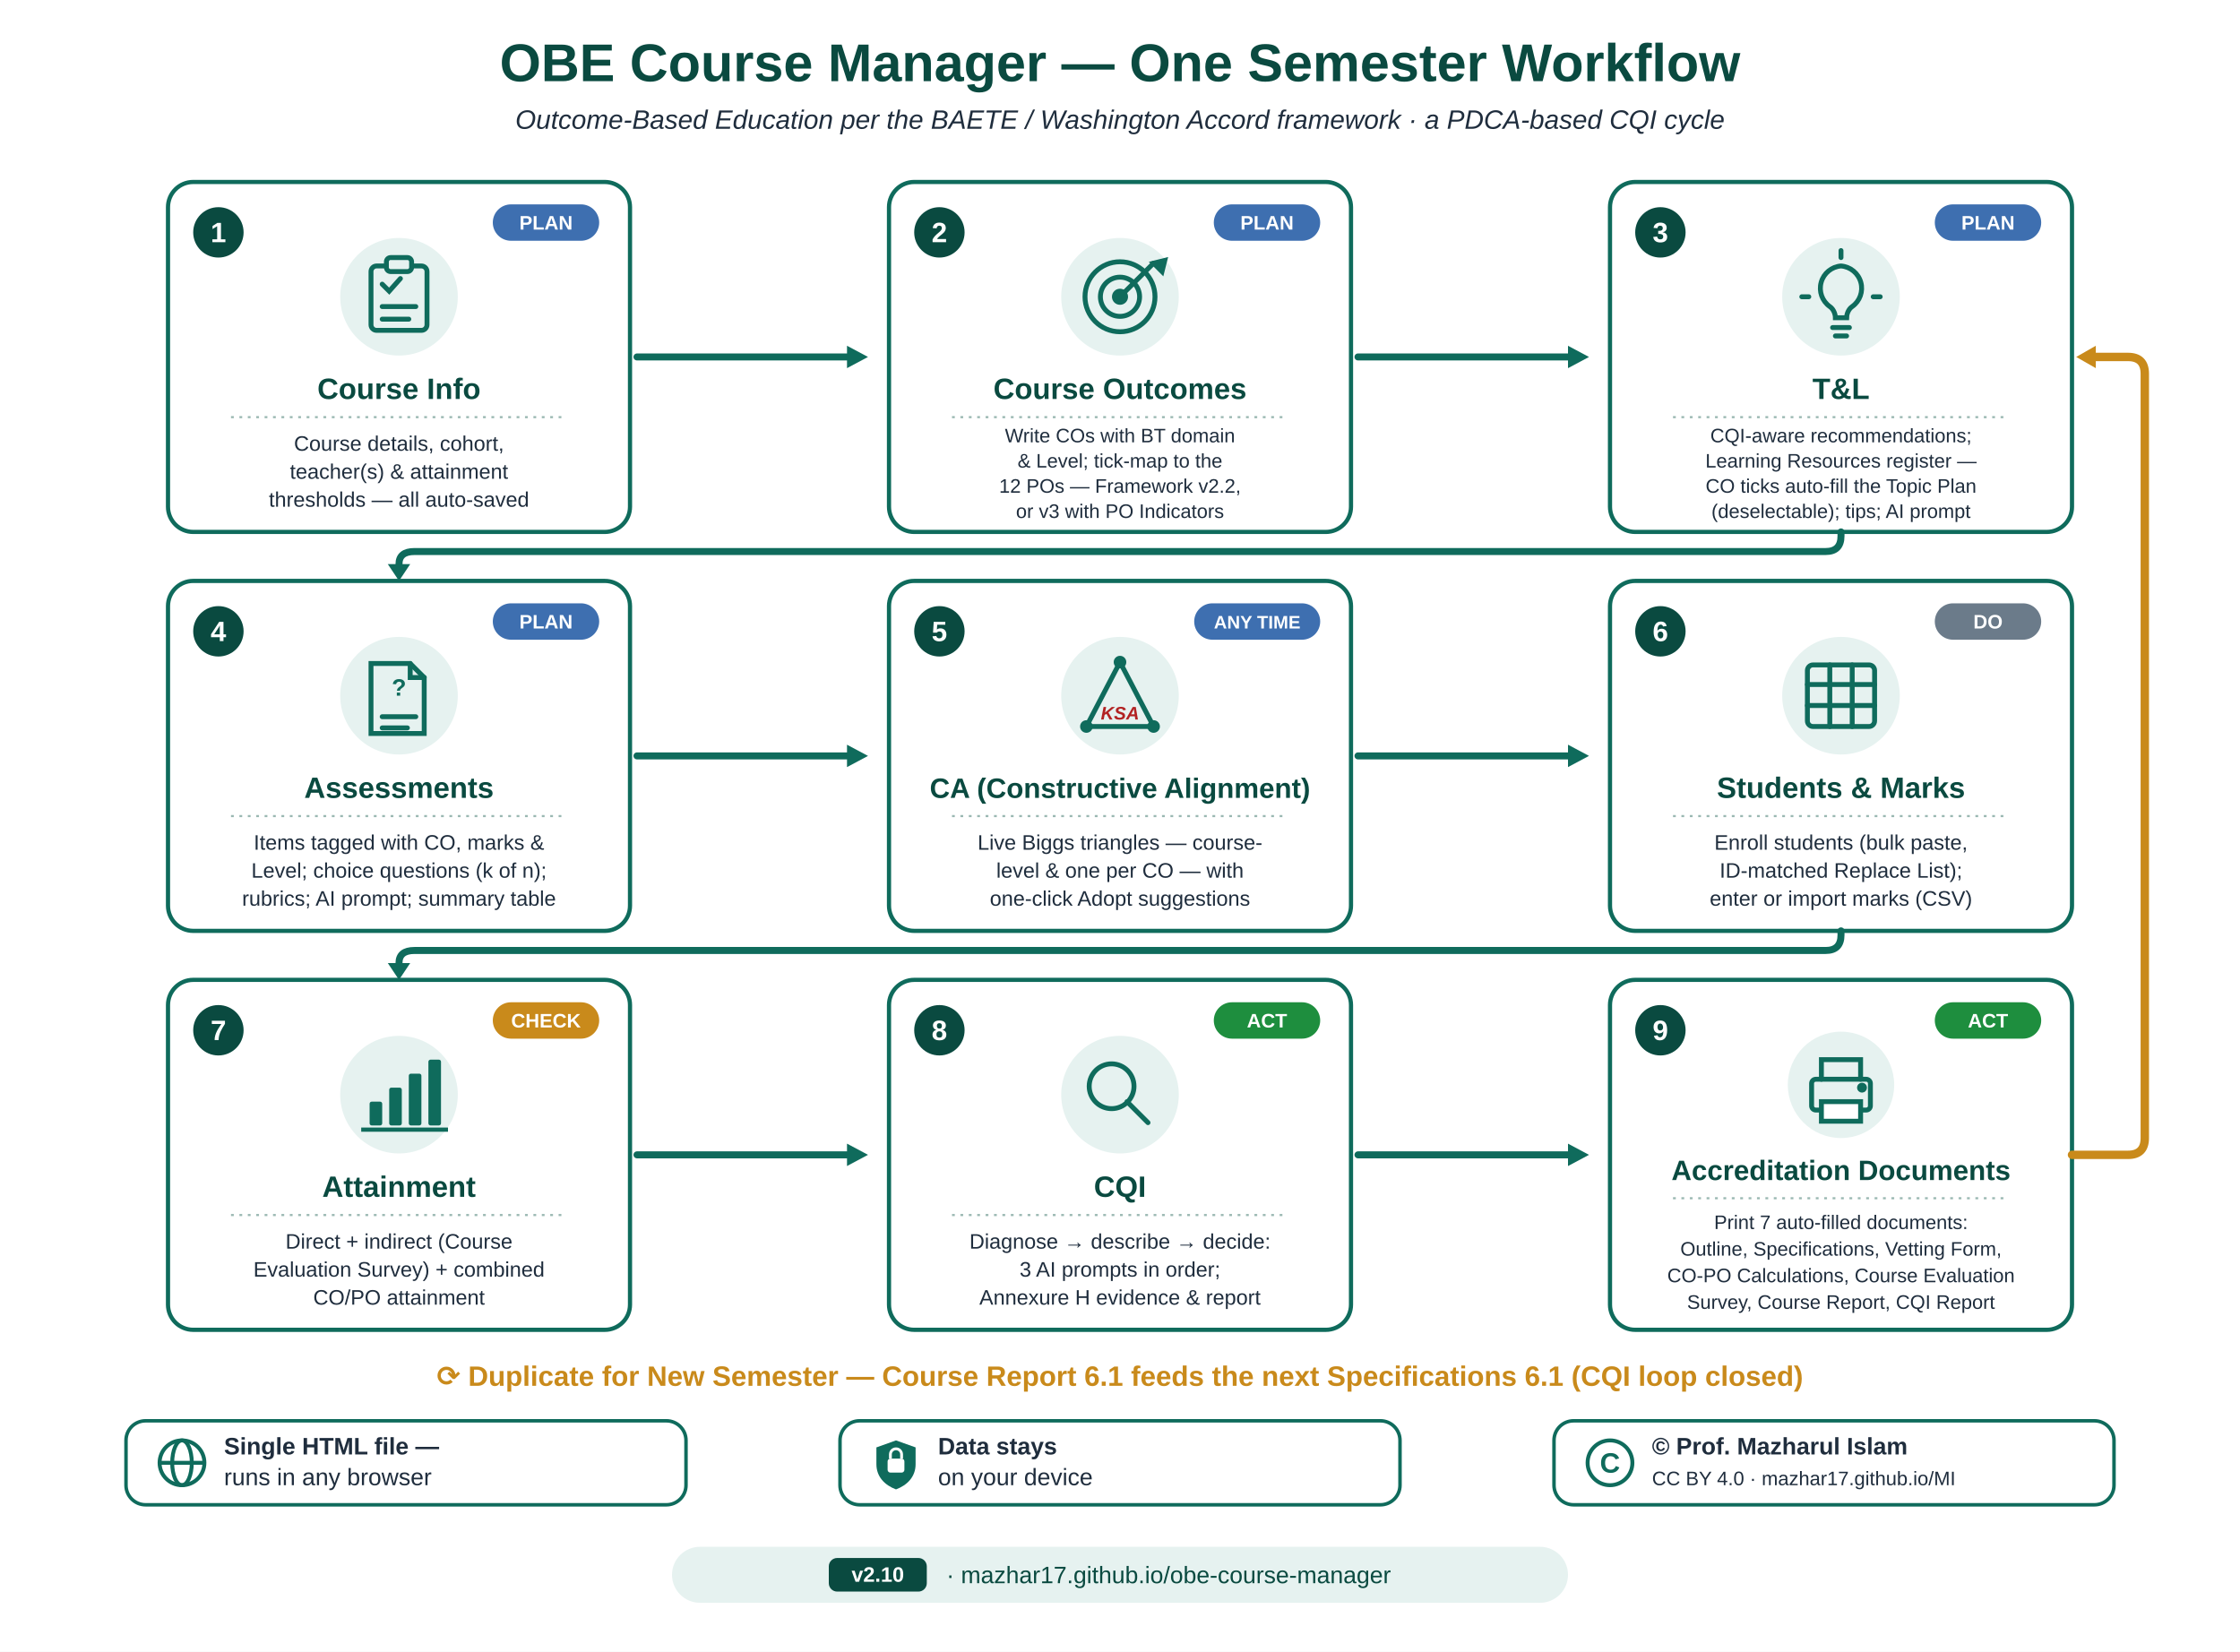
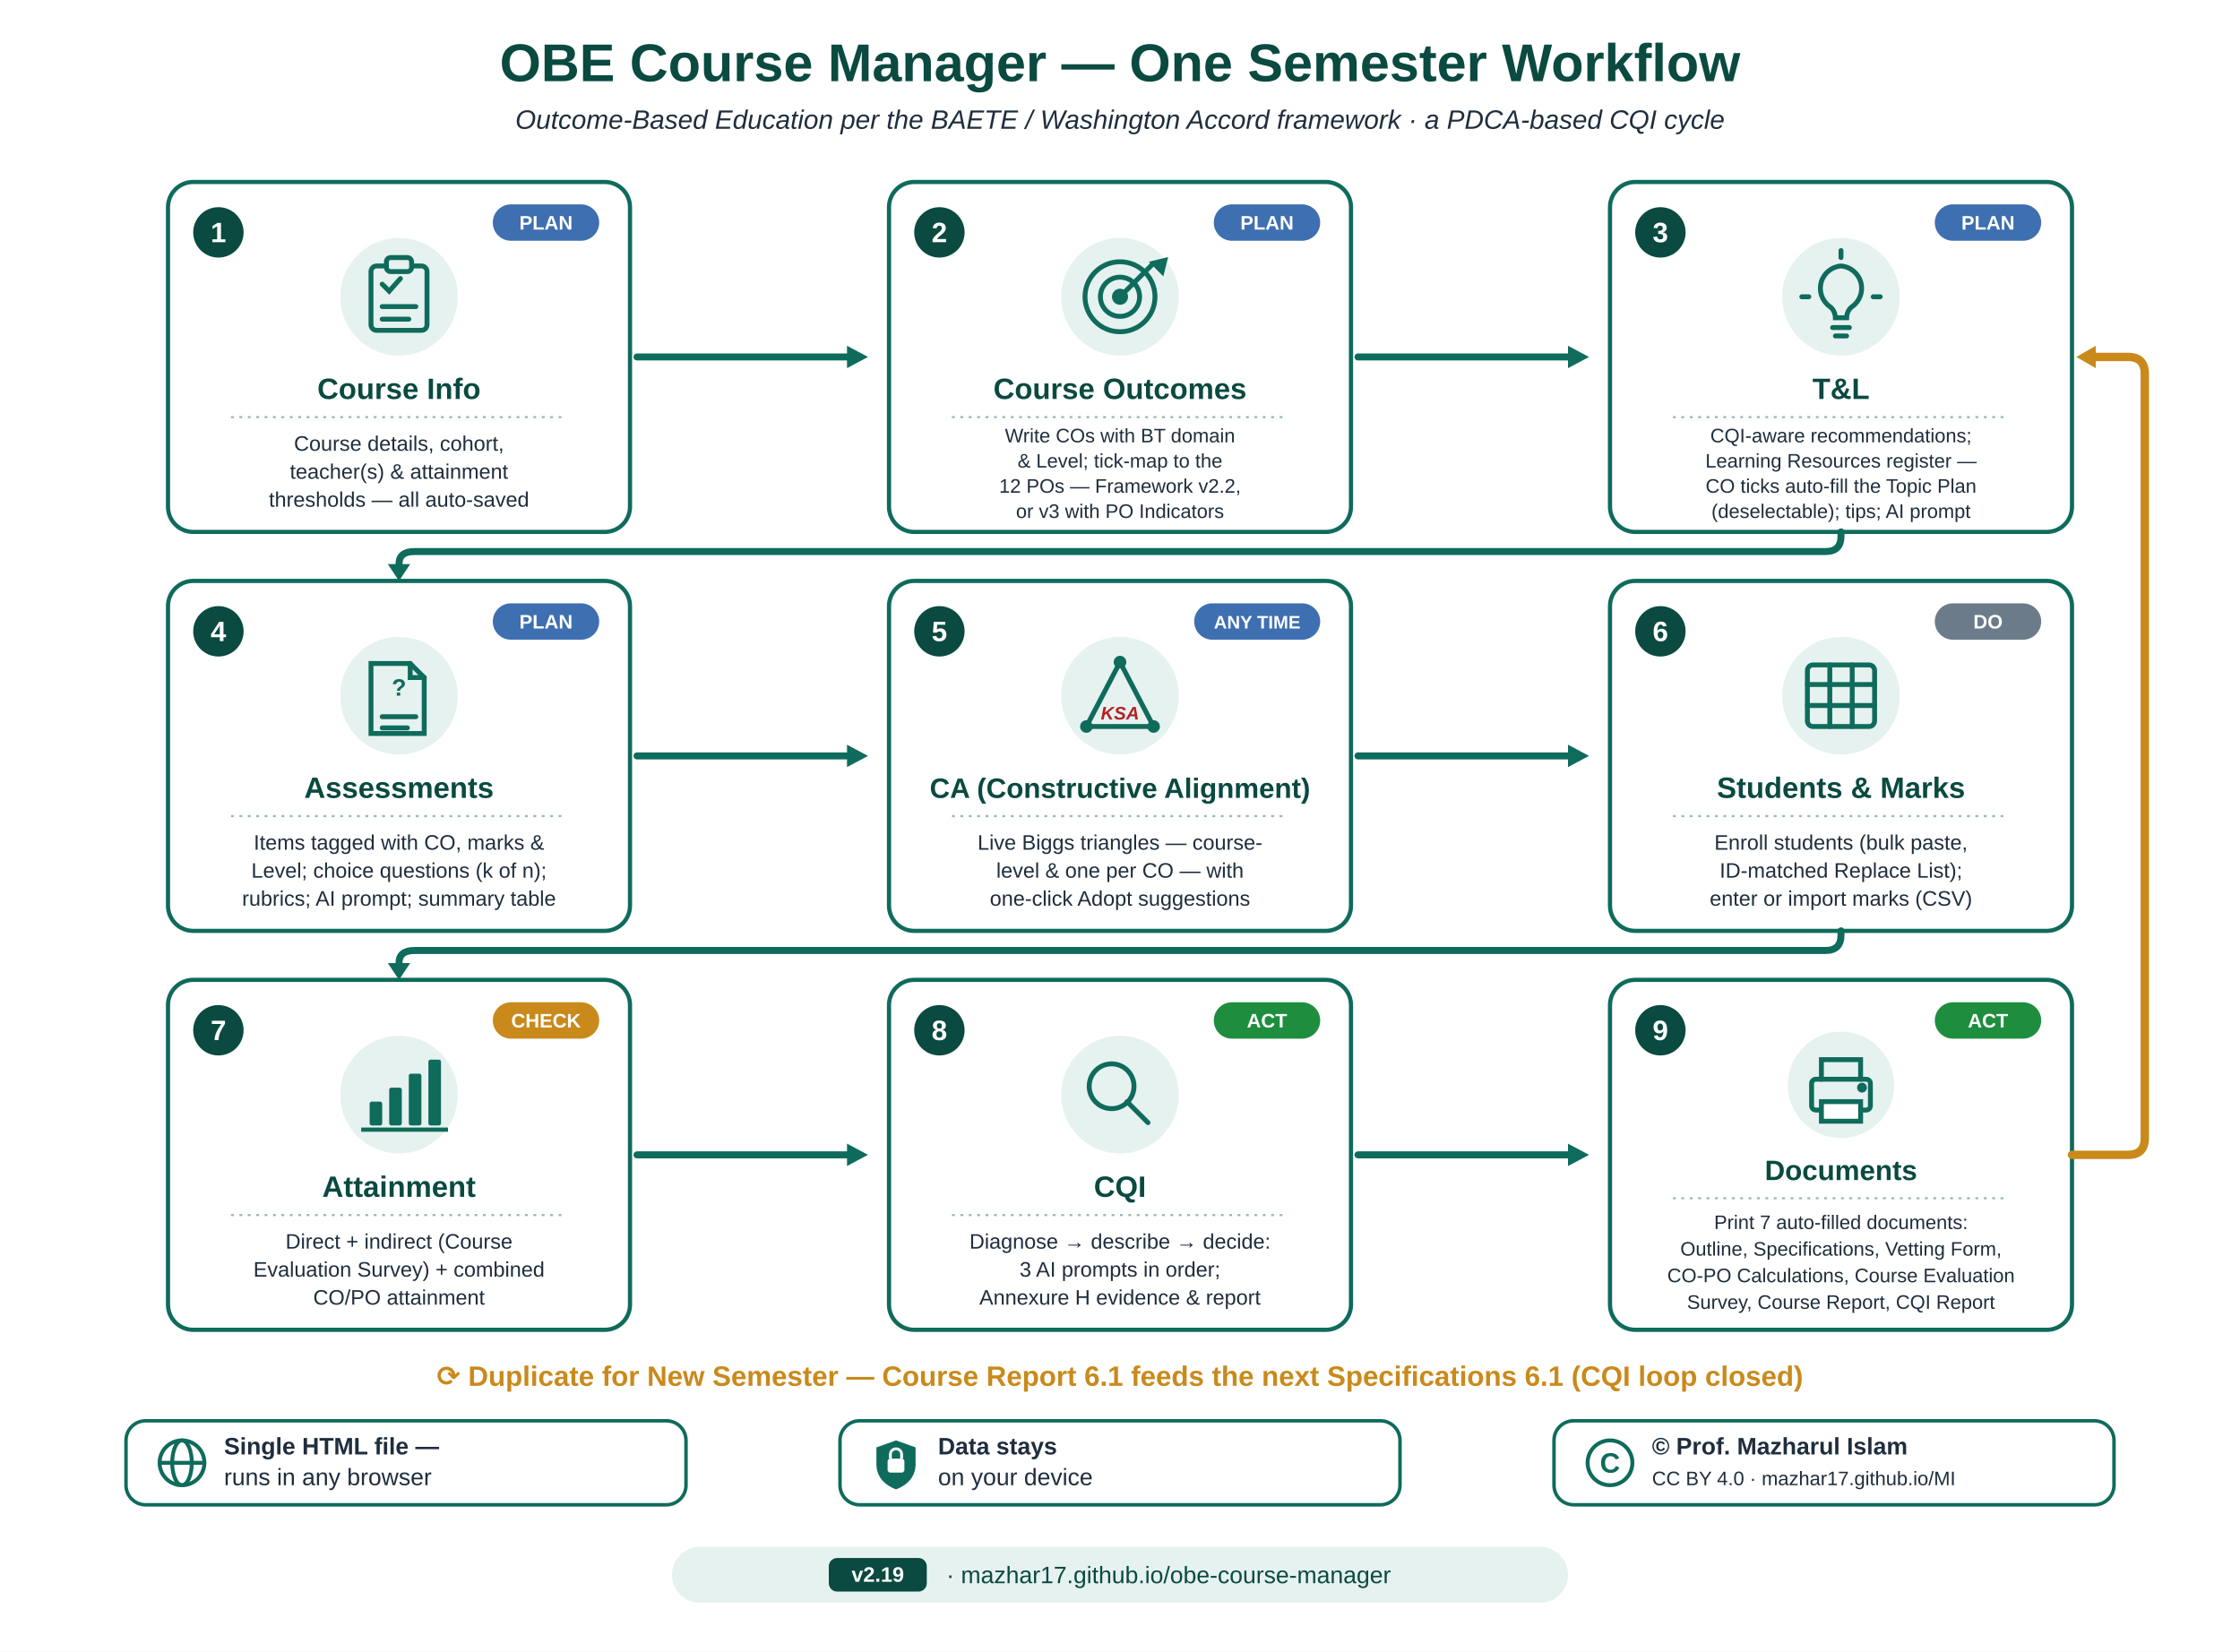
<svg xmlns="http://www.w3.org/2000/svg" viewBox="0 0 1600 1180" font-family="Segoe UI, Calibri, Arial, sans-serif">
  <rect width="1600" height="1180" fill="#FFFFFF" />
  <text x="800" y="58" text-anchor="middle" font-size="38" font-weight="700" fill="#0A4A40">OBE Course Manager — One Semester Workflow</text>
  <text x="800" y="92" text-anchor="middle" font-size="19" font-style="italic" fill="#1F2D3D">Outcome-Based Education per the BAETE / Washington Accord framework · a PDCA-based CQI cycle</text>
  <g>
    <rect x="120" y="130" width="330" height="250" rx="18" fill="#FFFFFF" stroke="#0F6B5C" stroke-width="3" />
    <circle cx="156" cy="166" r="18" fill="#0A4A40" />
    <text x="156" y="173" text-anchor="middle" font-size="20" font-weight="700" fill="#FFFFFF">1</text>
    <rect x="352" y="146" width="76" height="26" rx="13" fill="#3E6FB0" />
    <text x="390" y="164" text-anchor="middle" font-size="14" font-weight="700" fill="#FFFFFF">PLAN</text>
    <circle cx="285" cy="212" r="42" fill="#E6F2F0" />
    <g stroke="#0F6B5C" stroke-width="3.5" fill="none" stroke-linecap="round">
      <rect x="265" y="190" width="40" height="46" rx="4" />
      <rect x="276" y="184" width="18" height="10" rx="3" fill="#E6F2F0" />
      <path d="M273,203 l5,5 l8,-9" />
      <line x1="273" y1="219" x2="297" y2="219" />
      <line x1="273" y1="228" x2="292" y2="228" />
    </g>
    <text x="285" y="285" text-anchor="middle" font-size="21" font-weight="700" fill="#0A4A40">Course Info</text>
    <line x1="165" y1="298" x2="405" y2="298" stroke="#9AB8B2" stroke-width="1.5" stroke-dasharray="2 4" />
    <text x="285" y="322" text-anchor="middle" font-size="15" fill="#1F2D3D">Course details, cohort,</text>
    <text x="285" y="342" text-anchor="middle" font-size="15" fill="#1F2D3D">teacher(s) &amp; attainment</text>
    <text x="285" y="362" text-anchor="middle" font-size="15" fill="#1F2D3D">thresholds — all auto-saved</text>
  </g>
  <g>
    <rect x="635" y="130" width="330" height="250" rx="18" fill="#FFFFFF" stroke="#0F6B5C" stroke-width="3" />
    <circle cx="671" cy="166" r="18" fill="#0A4A40" />
    <text x="671" y="173" text-anchor="middle" font-size="20" font-weight="700" fill="#FFFFFF">2</text>
    <rect x="867" y="146" width="76" height="26" rx="13" fill="#3E6FB0" />
    <text x="905" y="164" text-anchor="middle" font-size="14" font-weight="700" fill="#FFFFFF">PLAN</text>
    <circle cx="800" cy="212" r="42" fill="#E6F2F0" />
    <g stroke="#0F6B5C" stroke-width="3.5" fill="none" stroke-linecap="round">
      <circle cx="800" cy="212" r="25" />
      <circle cx="800" cy="212" r="14" />
      <circle cx="800" cy="212" r="4" fill="#0F6B5C" />
      <line x1="800" y1="212" x2="824" y2="188" />
      <path d="M824,188 l8,-2 l-2,8 z" fill="#0F6B5C" />
    </g>
    <text x="800" y="285" text-anchor="middle" font-size="21" font-weight="700" fill="#0A4A40">Course Outcomes</text>
    <line x1="680" y1="298" x2="920" y2="298" stroke="#9AB8B2" stroke-width="1.5" stroke-dasharray="2 4" />
    <text x="800" y="316" text-anchor="middle" font-size="14" fill="#1F2D3D">Write COs with BT domain</text>
    <text x="800" y="334" text-anchor="middle" font-size="14" fill="#1F2D3D">&amp; Level; tick-map to the</text>
    <text x="800" y="352" text-anchor="middle" font-size="14" fill="#1F2D3D">12 POs — Framework v2.2,</text>
    <text x="800" y="370" text-anchor="middle" font-size="14" fill="#1F2D3D">or v3 with PO Indicators</text>
  </g>
  <g>
    <rect x="1150" y="130" width="330" height="250" rx="18" fill="#FFFFFF" stroke="#0F6B5C" stroke-width="3" />
    <circle cx="1186" cy="166" r="18" fill="#0A4A40" />
    <text x="1186" y="173" text-anchor="middle" font-size="20" font-weight="700" fill="#FFFFFF">3</text>
    <rect x="1382" y="146" width="76" height="26" rx="13" fill="#3E6FB0" />
    <text x="1420" y="164" text-anchor="middle" font-size="14" font-weight="700" fill="#FFFFFF">PLAN</text>
    <circle cx="1315" cy="212" r="42" fill="#E6F2F0" />
    <g stroke="#0F6B5C" stroke-width="3.5" fill="none" stroke-linecap="round">
      <path d="M1315,190 a16,16 0 0 1 8,29 c-3,2 -4,6 -4,8 h-8 c0,-2 -1,-6 -4,-8 a16,16 0 0 1 8,-29 z" />
      <line x1="1309" y1="234" x2="1321" y2="234" />
      <line x1="1311" y1="240" x2="1319" y2="240" />
      <line x1="1315" y1="179" x2="1315" y2="184" />
      <line x1="1292" y1="212" x2="1287" y2="212" />
      <line x1="1343" y1="212" x2="1338" y2="212" />
    </g>
    <text x="1315" y="285" text-anchor="middle" font-size="21" font-weight="700" fill="#0A4A40">T&amp;L</text>
    <line x1="1195" y1="298" x2="1435" y2="298" stroke="#9AB8B2" stroke-width="1.5" stroke-dasharray="2 4" />
    <text x="1315" y="316" text-anchor="middle" font-size="14" fill="#1F2D3D">CQI-aware recommendations;</text>
    <text x="1315" y="334" text-anchor="middle" font-size="14" fill="#1F2D3D">Learning Resources register —</text>
    <text x="1315" y="352" text-anchor="middle" font-size="14" fill="#1F2D3D">CO ticks auto-fill the Topic Plan</text>
    <text x="1315" y="370" text-anchor="middle" font-size="14" fill="#1F2D3D">(deselectable); tips; AI prompt</text>
  </g>
  <g>
    <rect x="120" y="415" width="330" height="250" rx="18" fill="#FFFFFF" stroke="#0F6B5C" stroke-width="3" />
    <circle cx="156" cy="451" r="18" fill="#0A4A40" />
    <text x="156" y="458" text-anchor="middle" font-size="20" font-weight="700" fill="#FFFFFF">4</text>
    <rect x="352" y="431" width="76" height="26" rx="13" fill="#3E6FB0" />
    <text x="390" y="449" text-anchor="middle" font-size="14" font-weight="700" fill="#FFFFFF">PLAN</text>
    <circle cx="285" cy="497" r="42" fill="#E6F2F0" />
    <g stroke="#0F6B5C" stroke-width="3.5" fill="none" stroke-linecap="round">
      <path d="M265,474 h28 l10,10 v40 h-38 z" />
      <path d="M293,474 v10 h10" />
      <line x1="273" y1="512" x2="297" y2="512" />
      <line x1="273" y1="520" x2="291" y2="520" />
    </g>
    <text x="285" y="497" text-anchor="middle" font-size="17" font-weight="700" fill="#0F6B5C">?</text>
    <text x="285" y="570" text-anchor="middle" font-size="21" font-weight="700" fill="#0A4A40">Assessments</text>
    <line x1="165" y1="583" x2="405" y2="583" stroke="#9AB8B2" stroke-width="1.5" stroke-dasharray="2 4" />
    <text x="285" y="607" text-anchor="middle" font-size="15" fill="#1F2D3D">Items tagged with CO, marks &amp;</text>
    <text x="285" y="627" text-anchor="middle" font-size="15" fill="#1F2D3D">Level; choice questions (k of n);</text>
    <text x="285" y="647" text-anchor="middle" font-size="15" fill="#1F2D3D">rubrics; AI prompt; summary table</text>
  </g>
  <g>
    <rect x="635" y="415" width="330" height="250" rx="18" fill="#FFFFFF" stroke="#0F6B5C" stroke-width="3" />
    <circle cx="671" cy="451" r="18" fill="#0A4A40" />
    <text x="671" y="458" text-anchor="middle" font-size="20" font-weight="700" fill="#FFFFFF">5</text>
    <rect x="853" y="431" width="90" height="26" rx="13" fill="#3E6FB0" />
    <text x="898" y="449" text-anchor="middle" font-size="13" font-weight="700" fill="#FFFFFF">ANY TIME</text>
    <circle cx="800" cy="497" r="42" fill="#E6F2F0" />
    <g stroke="#0F6B5C" stroke-width="3.5" fill="none" stroke-linecap="round" stroke-linejoin="round">
      <path d="M800,473 L776,519 L824,519 Z" />
    </g>
    <circle cx="800" cy="473" r="4.5" fill="#0F6B5C" />
    <circle cx="776" cy="519" r="4.5" fill="#0F6B5C" />
    <circle cx="824" cy="519" r="4.5" fill="#0F6B5C" />
    <text x="800" y="514" text-anchor="middle" font-size="13" font-weight="700" font-style="italic" fill="#B22222">KSA</text>
    <text x="800" y="570" text-anchor="middle" font-size="20" font-weight="700" fill="#0A4A40">CA (Constructive Alignment)</text>
    <line x1="680" y1="583" x2="920" y2="583" stroke="#9AB8B2" stroke-width="1.5" stroke-dasharray="2 4" />
    <text x="800" y="607" text-anchor="middle" font-size="15" fill="#1F2D3D">Live Biggs triangles — course-</text>
    <text x="800" y="627" text-anchor="middle" font-size="15" fill="#1F2D3D">level &amp; one per CO — with</text>
    <text x="800" y="647" text-anchor="middle" font-size="15" fill="#1F2D3D">one-click Adopt suggestions</text>
  </g>
  <g>
    <rect x="1150" y="415" width="330" height="250" rx="18" fill="#FFFFFF" stroke="#0F6B5C" stroke-width="3" />
    <circle cx="1186" cy="451" r="18" fill="#0A4A40" />
    <text x="1186" y="458" text-anchor="middle" font-size="20" font-weight="700" fill="#FFFFFF">6</text>
    <rect x="1382" y="431" width="76" height="26" rx="13" fill="#6B7B8A" />
    <text x="1420" y="449" text-anchor="middle" font-size="14" font-weight="700" fill="#FFFFFF">DO</text>
    <circle cx="1315" cy="497" r="42" fill="#E6F2F0" />
    <g stroke="#0F6B5C" stroke-width="3.5" fill="none" stroke-linecap="round">
      <rect x="1291" y="475" width="48" height="44" rx="4" />
      <line x1="1291" y1="489" x2="1339" y2="489" />
      <line x1="1291" y1="504" x2="1339" y2="504" />
      <line x1="1307" y1="475" x2="1307" y2="519" />
      <line x1="1323" y1="475" x2="1323" y2="519" />
    </g>
    <text x="1315" y="570" text-anchor="middle" font-size="21" font-weight="700" fill="#0A4A40">Students &amp; Marks</text>
    <line x1="1195" y1="583" x2="1435" y2="583" stroke="#9AB8B2" stroke-width="1.5" stroke-dasharray="2 4" />
    <text x="1315" y="607" text-anchor="middle" font-size="15" fill="#1F2D3D">Enroll students (bulk paste,</text>
    <text x="1315" y="627" text-anchor="middle" font-size="15" fill="#1F2D3D">ID-matched Replace List);</text>
    <text x="1315" y="647" text-anchor="middle" font-size="15" fill="#1F2D3D">enter or import marks (CSV)</text>
  </g>
  <g>
    <rect x="120" y="700" width="330" height="250" rx="18" fill="#FFFFFF" stroke="#0F6B5C" stroke-width="3" />
    <circle cx="156" cy="736" r="18" fill="#0A4A40" />
    <text x="156" y="743" text-anchor="middle" font-size="20" font-weight="700" fill="#FFFFFF">7</text>
    <rect x="352" y="716" width="76" height="26" rx="13" fill="#C98A1B" />
    <text x="390" y="734" text-anchor="middle" font-size="14" font-weight="700" fill="#FFFFFF">CHECK</text>
    <circle cx="285" cy="782" r="42" fill="#E6F2F0" />
    <g fill="#0F6B5C">
      <rect x="264" y="787" width="9" height="17" rx="1.5" />
      <rect x="278" y="777" width="9" height="27" rx="1.5" />
      <rect x="292" y="767" width="9" height="37" rx="1.5" />
      <rect x="306" y="757" width="9" height="47" rx="1.5" />
    </g>
    <line x1="258" y1="807" x2="320" y2="807" stroke="#0F6B5C" stroke-width="3" />
    <text x="285" y="855" text-anchor="middle" font-size="21" font-weight="700" fill="#0A4A40">Attainment</text>
    <line x1="165" y1="868" x2="405" y2="868" stroke="#9AB8B2" stroke-width="1.5" stroke-dasharray="2 4" />
    <text x="285" y="892" text-anchor="middle" font-size="15" fill="#1F2D3D">Direct + indirect (Course</text>
    <text x="285" y="912" text-anchor="middle" font-size="15" fill="#1F2D3D">Evaluation Survey) + combined</text>
    <text x="285" y="932" text-anchor="middle" font-size="15" fill="#1F2D3D">CO/PO attainment</text>
  </g>
  <g>
    <rect x="635" y="700" width="330" height="250" rx="18" fill="#FFFFFF" stroke="#0F6B5C" stroke-width="3" />
    <circle cx="671" cy="736" r="18" fill="#0A4A40" />
    <text x="671" y="743" text-anchor="middle" font-size="20" font-weight="700" fill="#FFFFFF">8</text>
    <rect x="867" y="716" width="76" height="26" rx="13" fill="#1E8E3E" />
    <text x="905" y="734" text-anchor="middle" font-size="14" font-weight="700" fill="#FFFFFF">ACT</text>
    <circle cx="800" cy="782" r="42" fill="#E6F2F0" />
    <g stroke="#0F6B5C" stroke-width="3.5" fill="none" stroke-linecap="round">
      <circle cx="794" cy="776" r="16" />
      <line x1="805" y1="787" x2="820" y2="802" />
    </g>
    <text x="800" y="855" text-anchor="middle" font-size="21" font-weight="700" fill="#0A4A40">CQI</text>
    <line x1="680" y1="868" x2="920" y2="868" stroke="#9AB8B2" stroke-width="1.5" stroke-dasharray="2 4" />
    <text x="800" y="892" text-anchor="middle" font-size="15" fill="#1F2D3D">Diagnose → describe → decide:</text>
    <text x="800" y="912" text-anchor="middle" font-size="15" fill="#1F2D3D">3 AI prompts in order;</text>
    <text x="800" y="932" text-anchor="middle" font-size="15" fill="#1F2D3D">Annexure H evidence &amp; report</text>
  </g>
  <g>
    <rect x="1150" y="700" width="330" height="250" rx="18" fill="#FFFFFF" stroke="#0F6B5C" stroke-width="3" />
    <circle cx="1186" cy="736" r="18" fill="#0A4A40" />
    <text x="1186" y="743" text-anchor="middle" font-size="20" font-weight="700" fill="#FFFFFF">9</text>
    <rect x="1382" y="716" width="76" height="26" rx="13" fill="#1E8E3E" />
    <text x="1420" y="734" text-anchor="middle" font-size="14" font-weight="700" fill="#FFFFFF">ACT</text>
    <circle cx="1315" cy="775" r="38" fill="#E6F2F0" />
    <g stroke="#0F6B5C" stroke-width="3.5" fill="none" stroke-linecap="round">
      <rect x="1294" y="771" width="42" height="22" rx="3" />
      <path d="M1301,771 v-14 h28 v14" />
      <path d="M1301,787 h28 v14 h-28 z" fill="#FFFFFF" />
      <circle cx="1330" cy="777" r="1.8" fill="#0F6B5C" />
    </g>
-     <text x="1315" y="843" text-anchor="middle" font-size="20" font-weight="700" fill="#0A4A40">Accreditation Documents</text>
+     <text x="1315" y="843" text-anchor="middle" font-size="20" font-weight="700" fill="#0A4A40">Documents</text>
    <line x1="1195" y1="856" x2="1435" y2="856" stroke="#9AB8B2" stroke-width="1.5" stroke-dasharray="2 4" />
    <text x="1315" y="878" text-anchor="middle" font-size="14" fill="#1F2D3D">Print 7 auto-filled documents:</text>
    <text x="1315" y="897" text-anchor="middle" font-size="14" fill="#1F2D3D">Outline, Specifications, Vetting Form,</text>
    <text x="1315" y="916" text-anchor="middle" font-size="14" fill="#1F2D3D">CO-PO Calculations, Course Evaluation</text>
    <text x="1315" y="935" text-anchor="middle" font-size="14" fill="#1F2D3D">Survey, Course Report, CQI Report</text>
  </g>
  <g stroke="#0F6B5C" stroke-width="5" fill="none" stroke-linecap="round">
    <line x1="455" y1="255" x2="605" y2="255" />
    <line x1="970" y1="255" x2="1120" y2="255" />
    <line x1="455" y1="540" x2="605" y2="540" />
    <line x1="970" y1="540" x2="1120" y2="540" />
    <line x1="455" y1="825" x2="605" y2="825" />
    <line x1="970" y1="825" x2="1120" y2="825" />
  </g>
  <g fill="#0F6B5C">
    <polygon points="605,247 605,263 620,255" />
    <polygon points="1120,247 1120,263 1135,255" />
    <polygon points="605,532 605,548 620,540" />
    <polygon points="1120,532 1120,548 1135,540" />
    <polygon points="605,817 605,833 620,825" />
    <polygon points="1120,817 1120,833 1135,825" />
  </g>
  <path d="M1315,380 v3 q0,11 -11,11 H296 q-11,0 -11,9" stroke="#0F6B5C" stroke-width="5" fill="none" stroke-linecap="round" />
  <polygon points="277,403 293,403 285,415" fill="#0F6B5C" />
  <path d="M1315,665 v3 q0,11 -11,11 H296 q-11,0 -11,9" stroke="#0F6B5C" stroke-width="5" fill="none" stroke-linecap="round" />
  <polygon points="277,688 293,688 285,700" fill="#0F6B5C" />
  <path d="M1480,825 h40 q12,0 12,-12 V267 q0,-12 -12,-12 h-23" stroke="#C98A1B" stroke-width="6" fill="none" stroke-linecap="round" />
  <polygon points="1497,247 1497,263 1483,255" fill="#C98A1B" />
  <text x="800" y="990" text-anchor="middle" font-size="20" font-weight="700" fill="#C98A1B">⟳ Duplicate for New Semester — Course Report 6.1 feeds the next Specifications 6.1 (CQI loop closed)</text>
  <g>
    <rect x="90" y="1015" width="400" height="60" rx="14" fill="#FFFFFF" stroke="#0F6B5C" stroke-width="2.5" />
    <g stroke="#0F6B5C" stroke-width="2.8" fill="none">
      <circle cx="130" cy="1045" r="16" />
      <ellipse cx="130" cy="1045" rx="7" ry="16" />
      <line x1="114" y1="1045" x2="146" y2="1045" />
    </g>
    <text x="160" y="1039" font-size="17" font-weight="700" fill="#1F2D3D">Single HTML file —</text>
    <text x="160" y="1061" font-size="17" fill="#1F2D3D">runs in any browser</text>
    <rect x="600" y="1015" width="400" height="60" rx="14" fill="#FFFFFF" stroke="#0F6B5C" stroke-width="2.5" />
    <g fill="#0F6B5C">
      <path d="M640,1029 l14,5 v12 c0,9 -6,15 -14,18 c-8,-3 -14,-9 -14,-18 v-12 z" />
    </g>
    <rect x="634" y="1042" width="12" height="10" rx="2" fill="#FFFFFF" />
    <path d="M636,1042 v-3 a4,4 0 0 1 8,0 v3" stroke="#FFFFFF" stroke-width="2" fill="none" />
    <text x="670" y="1039" font-size="17" font-weight="700" fill="#1F2D3D">Data stays</text>
    <text x="670" y="1061" font-size="17" fill="#1F2D3D">on your device</text>
    <rect x="1110" y="1015" width="400" height="60" rx="14" fill="#FFFFFF" stroke="#0F6B5C" stroke-width="2.5" />
    <circle cx="1150" cy="1045" r="16" stroke="#0F6B5C" stroke-width="2.8" fill="none" />
    <text x="1150" y="1052" text-anchor="middle" font-size="20" font-weight="700" fill="#0F6B5C">C</text>
    <text x="1180" y="1039" font-size="17" font-weight="700" fill="#1F2D3D">© Prof. Mazharul Islam</text>
    <text x="1180" y="1061" font-size="14" fill="#1F2D3D">CC BY 4.0 · mazhar17.github.io/MI</text>
  </g>
  <rect x="480" y="1105" width="640" height="40" rx="20" fill="#E6F2F0" />
  <rect x="592" y="1113" width="70" height="24" rx="6" fill="#0A4A40" />
-   <text x="627" y="1130" text-anchor="middle" font-size="15" font-weight="700" fill="#FFFFFF">v2.10</text>
+   <text x="627" y="1130" text-anchor="middle" font-size="15" font-weight="700" fill="#FFFFFF">v2.19</text>
  <text x="676" y="1131" font-size="17" fill="#0A4A40">·  mazhar17.github.io/obe-course-manager</text>
</svg>
